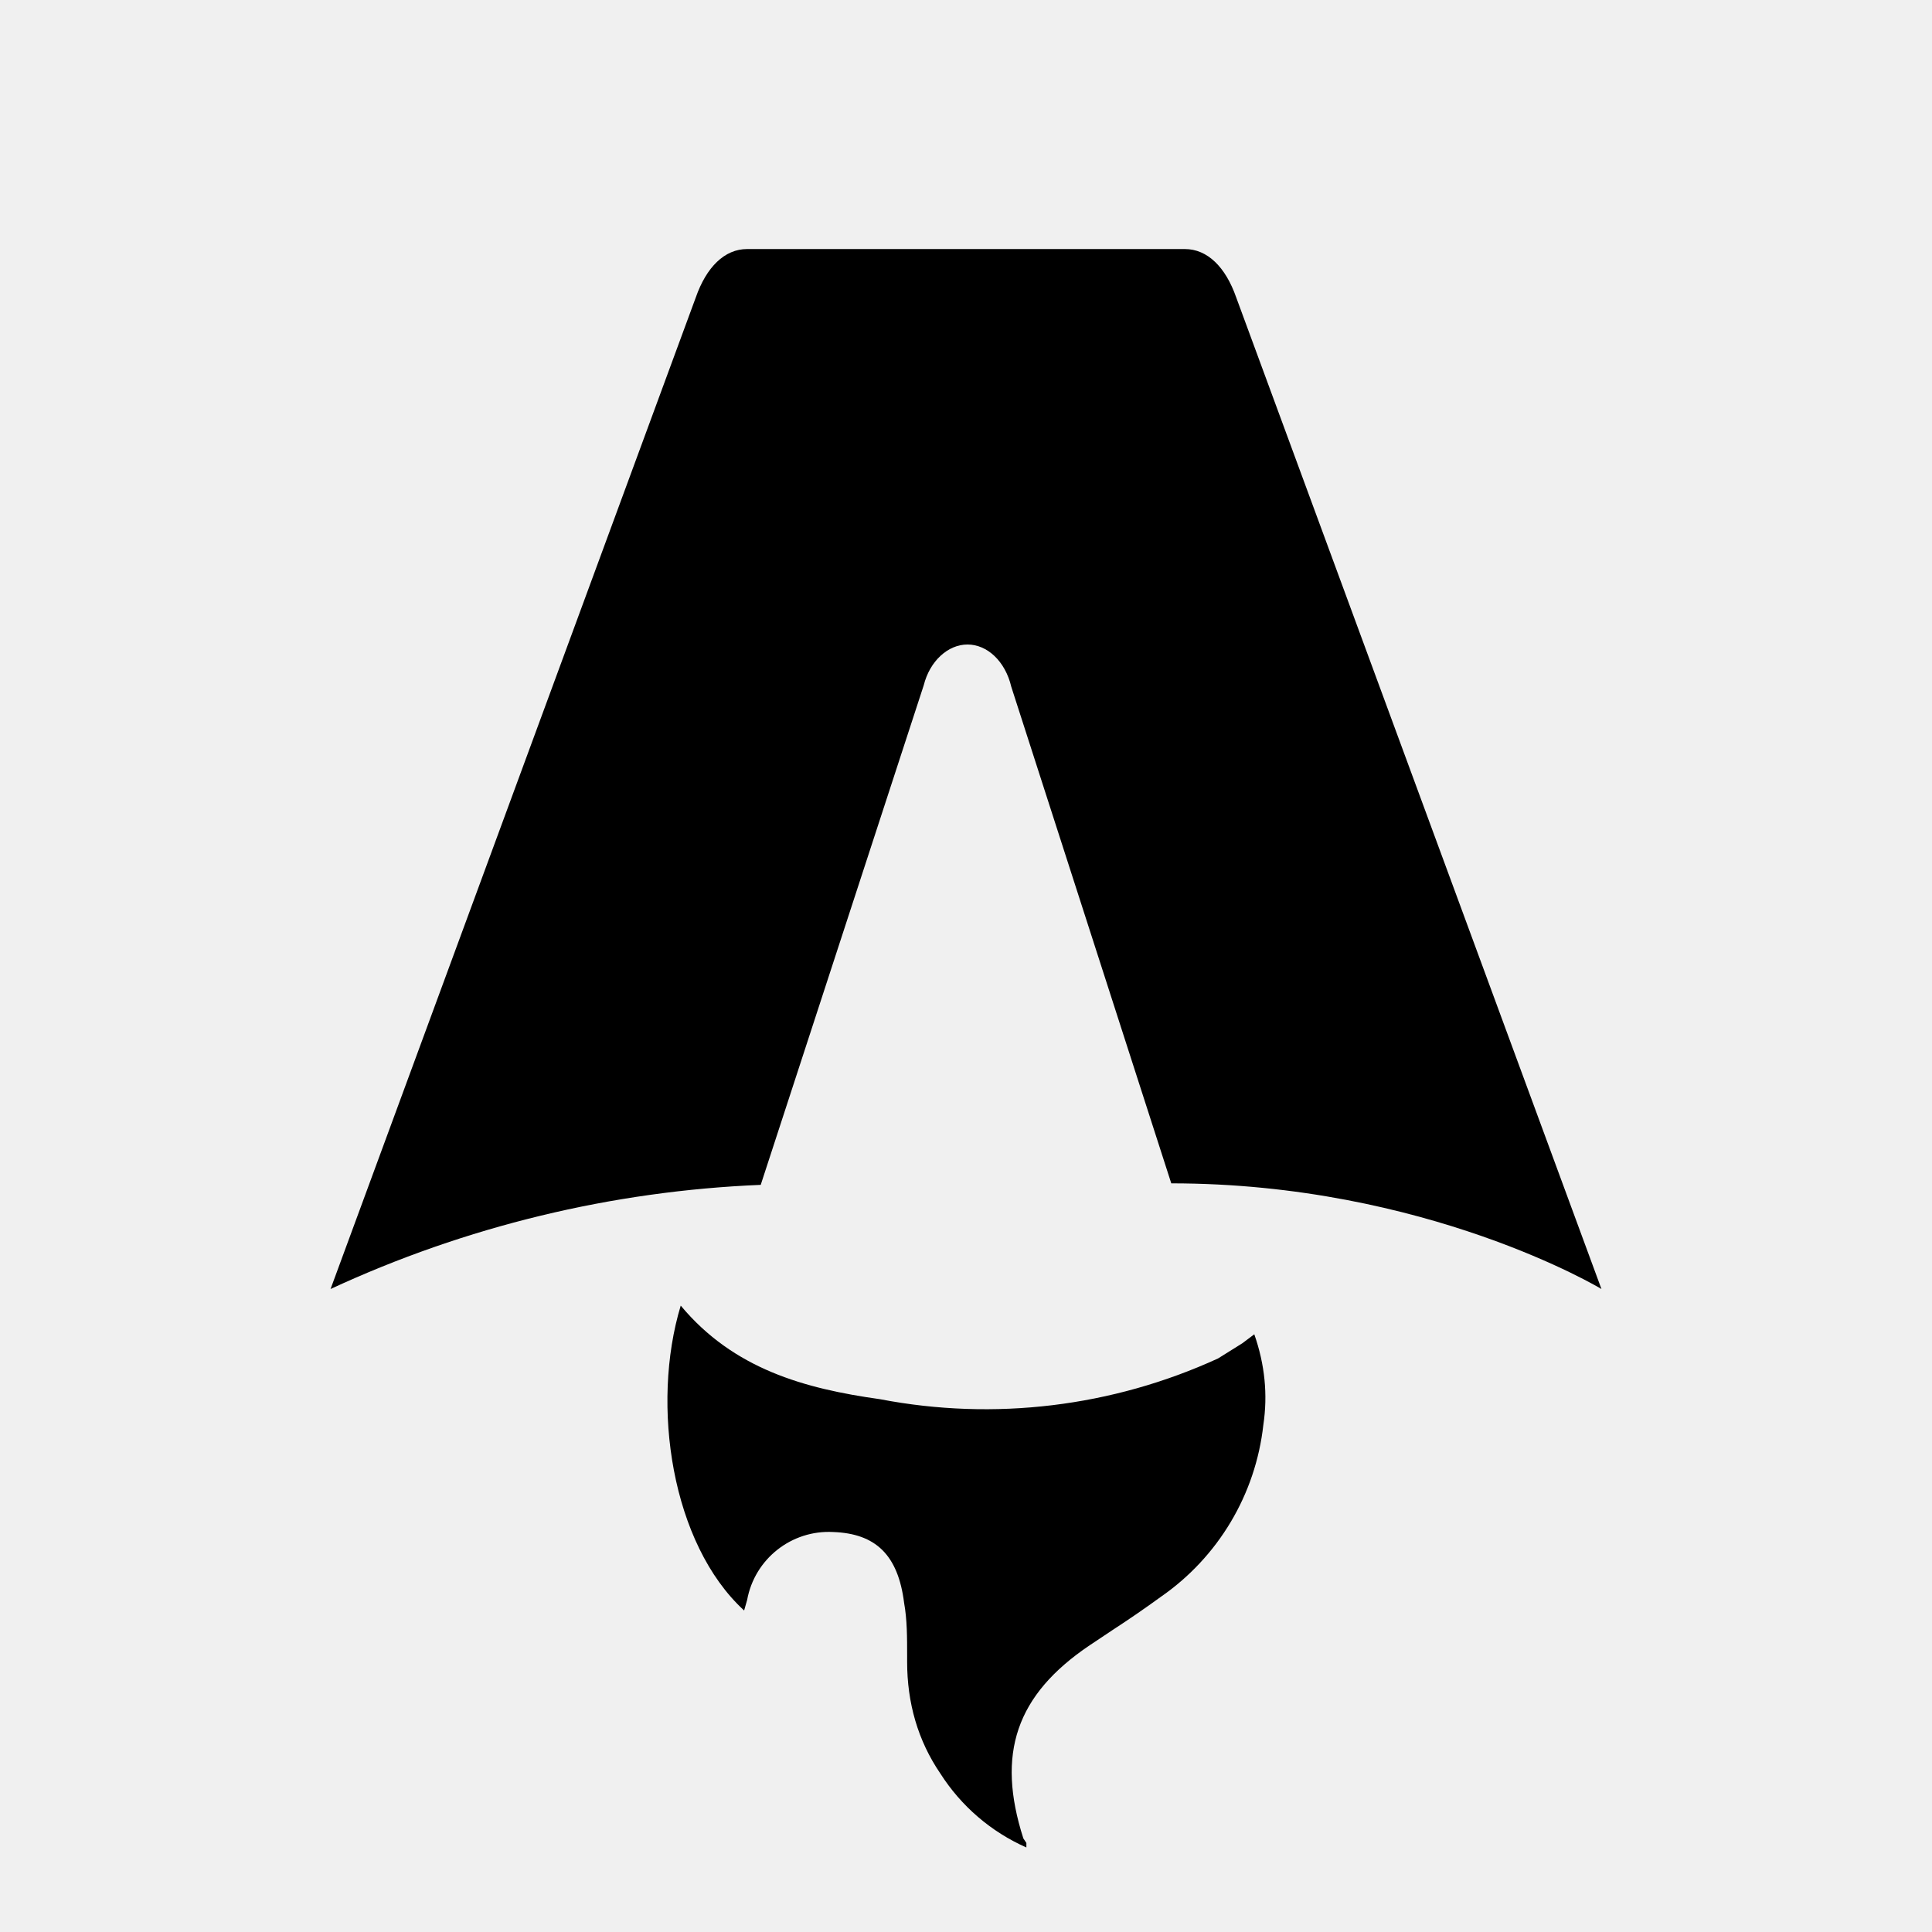
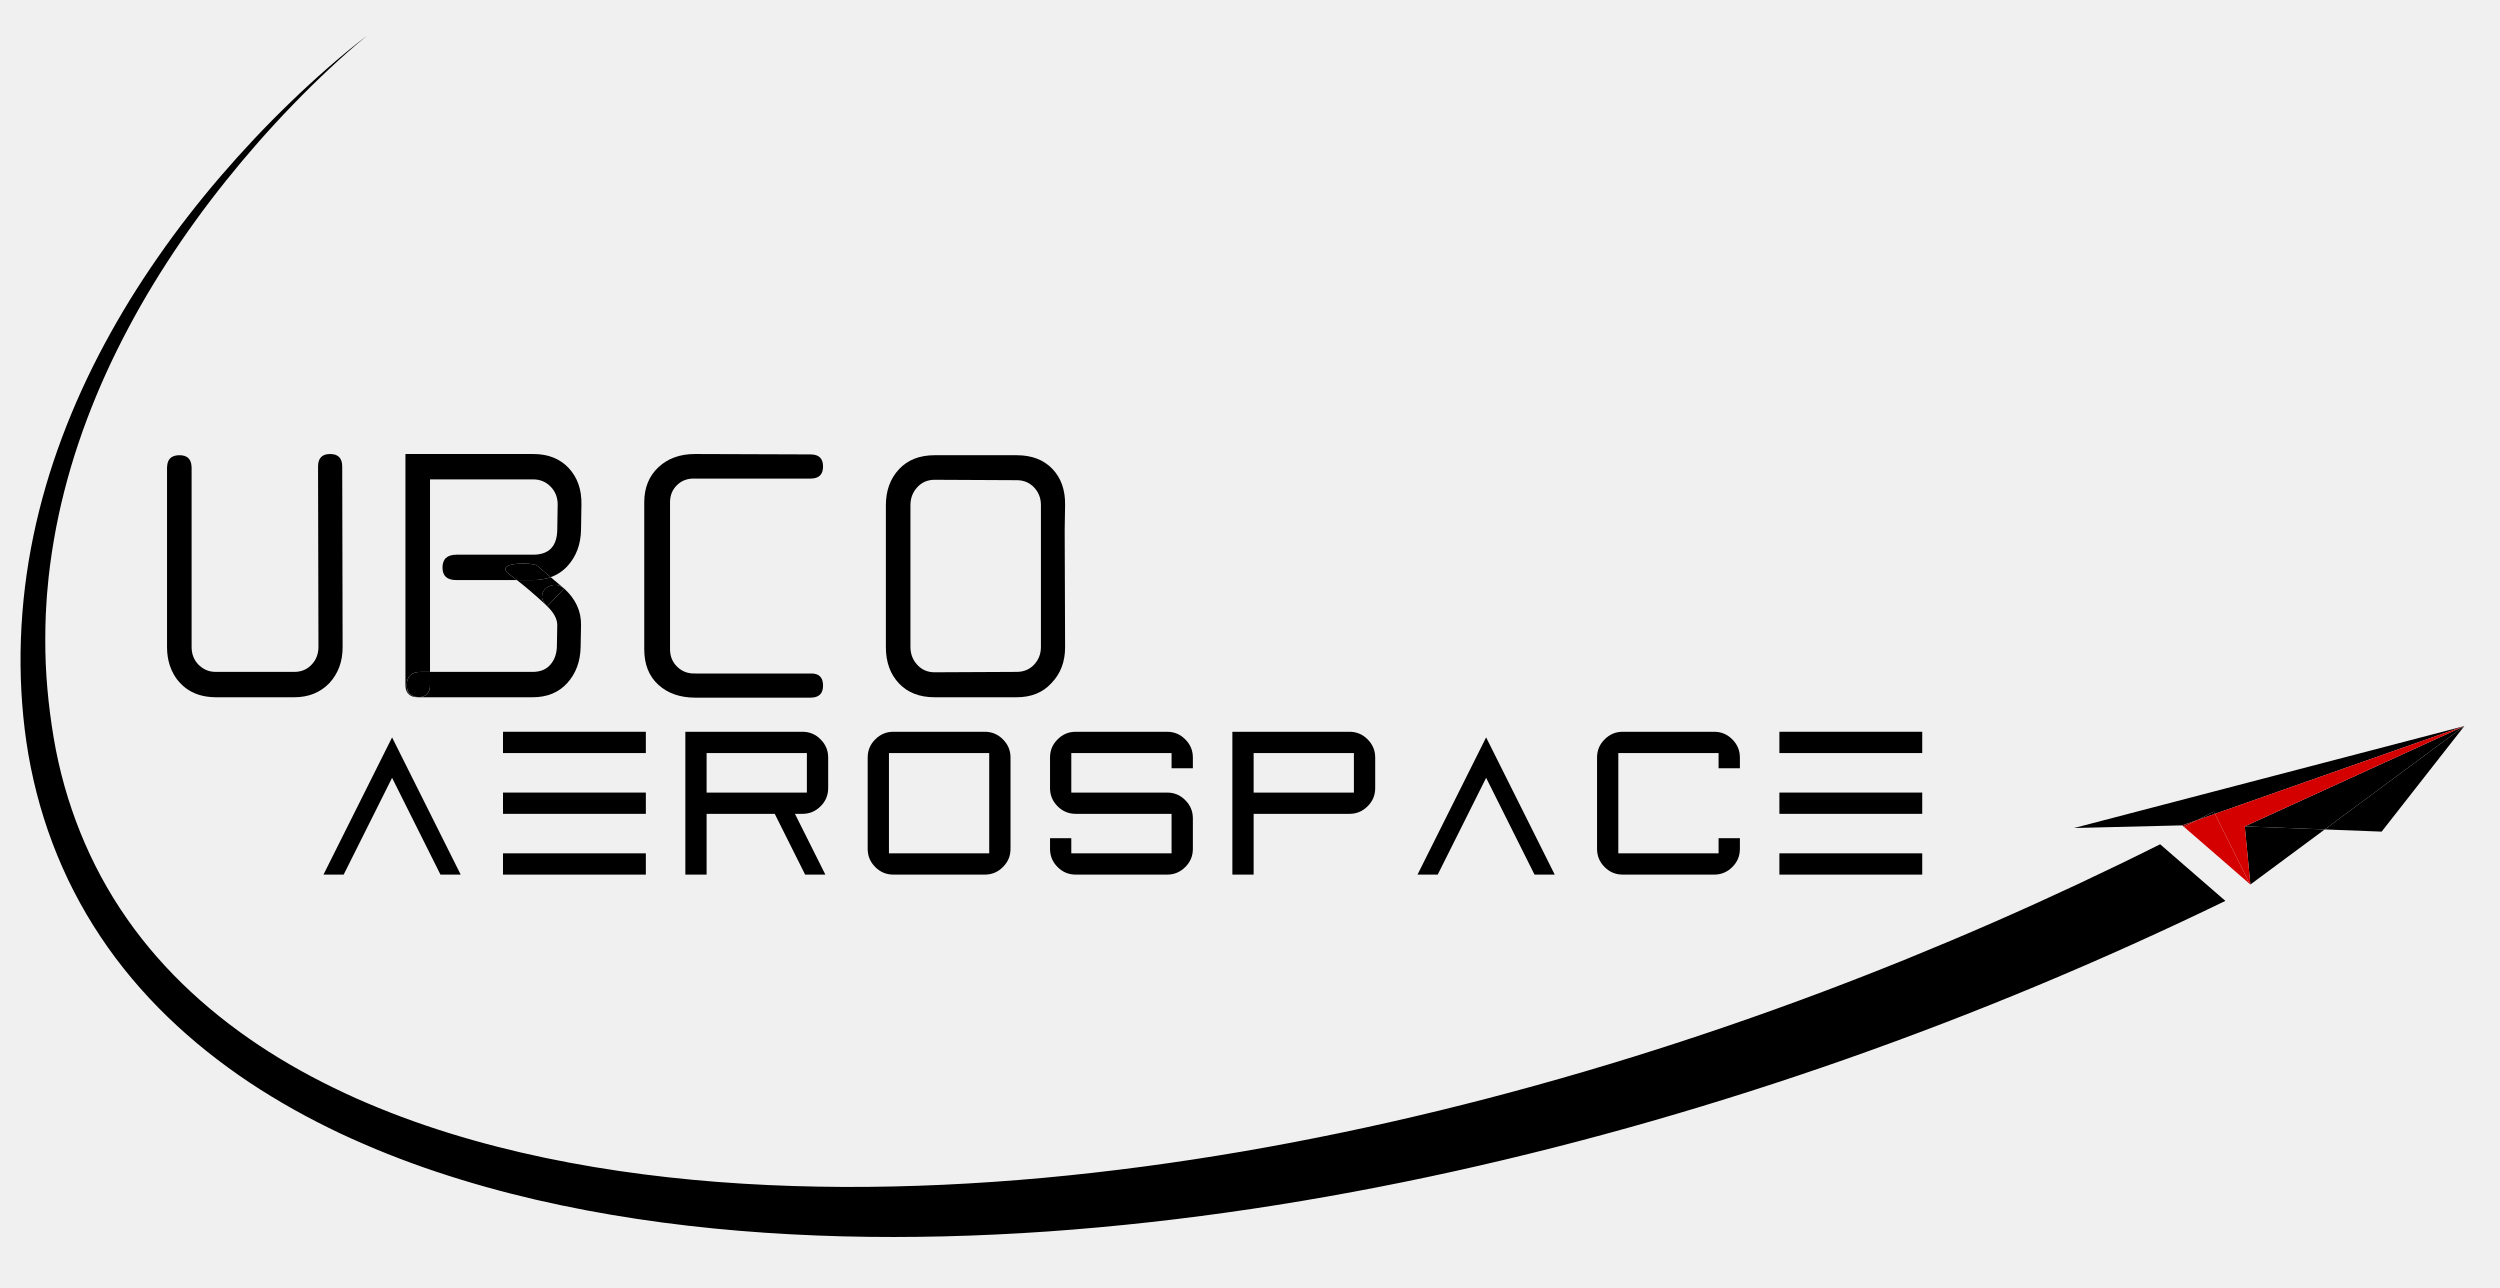
- <svg xmlns="http://www.w3.org/2000/svg" fill="none" viewBox="0 0 128 128">
-   <path d="M50.4 78.5a75.1 75.1 0 0 0-28.5 6.9l24.2-65.7c.7-2 1.9-3.2 3.4-3.2h29c1.5 0 2.7 1.2 3.4 3.2l24.2 65.7s-11.6-7-28.5-7L67 45.5c-.4-1.7-1.6-2.8-2.9-2.8-1.3 0-2.5 1.1-2.9 2.7L50.4 78.5Zm-1.1 28.2Zm-4.2-20.2c-2 6.6-.6 15.8 4.2 20.2a17.5 17.5 0 0 1 .2-.7 5.5 5.5 0 0 1 5.7-4.5c2.8.1 4.3 1.5 4.7 4.7.2 1.1.2 2.3.2 3.5v.4c0 2.7.7 5.2 2.2 7.4a13 13 0 0 0 5.7 4.9v-.3l-.2-.3c-1.8-5.6-.5-9.5 4.4-12.8l1.5-1a73 73 0 0 0 3.2-2.2 16 16 0 0 0 6.8-11.4c.3-2 .1-4-.6-6l-.8.6-1.6 1a37 37 0 0 1-22.4 2.7c-5-.7-9.7-2-13.2-6.2Z" />
+ <svg xmlns="http://www.w3.org/2000/svg" width="825" height="425" viewBox="70 275 825 415" fill="none" stroke="none">
+   <path d="M 0,0 C 0,0.18 -0.018,0.341 -0.033,0.505 -0.192,2.21 -1.171,3.073 -2.99,3.073 -4.705,3.073 -5.695,2.353 -5.982,0.933 -6.008,0.728 -6.034,0.523 -6.059,0.318 -6.065,0.211 -6.081,0.112 -6.081,-0.001 v -43.917 -0.516 c 0,-1.623 0.232,-3.108 0.669,-4.468 0.542,-1.685 1.408,-3.177 2.621,-4.458 1.694,-1.787 3.829,-2.877 6.396,-3.283 0.755,-0.119 1.544,-0.188 2.375,-0.188 h 19.436 c 3.521,0 6.412,1.162 8.672,3.489 2.194,2.391 3.289,5.347 3.289,8.871 L 37.278,0.282 c 0,2.059 -0.996,3.09 -2.99,3.09 -1.994,0 -2.991,-1.028 -2.991,-3.084 l 0.1,-44.67 c 0,-1.726 -0.565,-3.185 -1.694,-4.378 -1.131,-1.196 -2.559,-1.791 -4.287,-1.791 H 5.98 c -1.561,0 -2.863,0.509 -3.935,1.479 -0.115,0.105 -0.241,0.188 -0.351,0.304 C 0.564,-47.579 0,-46.125 0,-44.406 v 9.627 z" class="fill" transform="matrix(1.333333,0,0,-1.333333,133.2279,424.3196)" />
+   <path d="M 0,0 C -0.071,0.01 -0.125,0.03 -0.192,0.043 -0.126,0.03 -0.069,0.01 0,0" class="fill" transform="matrix(1.333333,0,0,-1.333333,206.9589,500.03)" />
+   <path d="m 0,0 c -1.101,0.376 -1.412,1.309 -1.412,2.799 0,2.192 1.162,3.289 3.489,3.289 h 2.259 v 47.644 h 25.517 c 1.726,0 3.172,-0.598 4.335,-1.794 1.162,-1.197 1.744,-2.659 1.744,-4.386 l -0.099,-6.28 c -0.067,-4.121 -2.061,-6.179 -5.98,-6.179 H 10.914 c -2.327,0 -3.489,-1.064 -3.489,-3.19 0,-2.06 1.13,-3.09 3.39,-3.09 h 15.022 c -0.569,0.441 -1.154,0.884 -1.753,1.32 -3.896,2.838 3.509,3.076 6.002,2.544 0.805,-0.172 1.05,-0.514 1.656,-1.071 l 2.46,-2.078 c 1.63,0.583 3.042,1.515 4.222,2.824 2.126,2.357 3.222,5.333 3.289,8.92 l 0.1,6.28 c 0.066,3.654 -0.981,6.644 -3.139,8.971 -2.161,2.325 -5.101,3.488 -8.821,3.488 H -1.745 V 2.894 C -1.745,1.348 -1.163,0.384 0,0" class="fill" transform="matrix(1.333333,0,0,-1.333333,206.1224,499.8385)" />
+   <path d="M 0,0 C 0.009,0 0.017,0.002 0.026,0.002 -0.197,0.003 -0.395,0.019 -0.585,0.039 -0.398,0.018 -0.208,0 0,0" class="fill" transform="matrix(1.333333,0,0,-1.333333,207.9167,500.0937)" />
+   <path d="M 0,0 C -0.042,0.005 -0.091,0.003 -0.133,0.009 -0.092,0.003 -0.042,0.004 0,0" class="fill" transform="matrix(1.333333,0,0,-1.333333,207.1361,500.0417)" />
+   <path d="M 0,0 C -0.15,0.029 -0.301,0.056 -0.436,0.101 -0.306,0.057 -0.152,0.029 0,0" class="fill" transform="matrix(1.333333,0,0,-1.333333,206.7031,499.9727)" />
+   <path d="m 0,0 c 0.011,0 0.019,-0.002 0.03,-0.002 h 0.575 c -0.121,0 -0.226,0.015 -0.34,0.02 C 0.175,0.013 0.094,0 0,0" class="fill" transform="matrix(1.333333,0,0,-1.333333,207.9519,500.0912)" />
+   <path d="m 0,0 -0.099,-5.382 c -0.067,-1.794 -0.616,-3.273 -1.645,-4.435 -1.031,-1.163 -2.477,-1.745 -4.337,-1.745 h -25.416 v -3.196 c 0,-1.948 -0.907,-2.962 -2.699,-3.063 0.114,-0.005 0.219,-0.02 0.341,-0.02 h 27.774 c 3.589,0 6.445,1.179 8.573,3.538 2.126,2.359 3.222,5.333 3.29,8.921 L 5.881,0 C 5.946,3.455 4.551,6.479 1.694,9.071 L -2.492,4.685 C -0.832,3.09 0,1.528 0,0" class="fill" transform="matrix(1.333333,0,0,-1.333333,253.8991,476.306)" />
+   <path d="M 0,0 C 1.792,0.102 2.699,1.115 2.699,3.063 V 6.26 H 0.44 C -1.886,6.26 -3.048,5.163 -3.048,2.971 -3.048,1.084 -2.023,0.102 0,0" class="fill" transform="matrix(1.333333,0,0,-1.333333,208.3047,500.0677)" />
+   <path d="m 0,0 c 0,-1.49 0.311,-2.423 1.412,-2.799 0.134,-0.045 0.285,-0.071 0.435,-0.1 0.067,-0.013 0.121,-0.034 0.192,-0.043 0.042,-0.006 0.09,-0.004 0.133,-0.009 0.19,-0.021 0.389,-0.036 0.612,-0.037 0.093,0 0.175,0.012 0.264,0.017 C 1.025,-2.869 0,-1.887 0,0" class="fill" transform="matrix(1.333333,0,0,-1.333333,204.2403,496.1068)" />
+   <path d="m 0,0 h 28.506 c 2.059,0 3.09,0.996 3.09,2.99 0,2.059 -1.031,3.056 -3.09,2.989 H 0 c -1.794,-0.066 -3.29,0.483 -4.486,1.646 -1.195,1.161 -1.793,2.606 -1.793,4.336 v 36.38 c 0,1.727 0.58,3.156 1.743,4.286 1.162,1.129 2.641,1.661 4.436,1.595 h 28.606 c 2.059,0 3.09,0.997 3.09,2.99 0,1.994 -1.031,2.99 -3.09,2.99 l -28.606,0.1 c -3.722,0 -6.745,-1.096 -9.07,-3.289 -2.327,-2.193 -3.489,-5.083 -3.489,-8.672 v -36.38 c 0,-3.723 1.162,-6.646 3.489,-8.772 C -6.845,1.062 -3.788,0 0,0" class="fill" transform="matrix(1.333333,0,0,-1.333333,299.4817,500.2265)" />
+   <path d="m 0,0 c 0,1.724 0.563,3.199 1.694,4.426 1.13,1.228 2.557,1.841 4.286,1.841 l 20.333,-0.1 c 1.728,0 3.156,-0.597 4.286,-1.79 C 31.729,3.184 32.293,1.724 32.293,0 v -35.11 c 0,-1.725 -0.564,-3.184 -1.694,-4.378 -1.13,-1.193 -2.558,-1.789 -4.286,-1.789 L 5.98,-41.376 c -1.729,0 -3.156,0.612 -4.286,1.838 C 0.563,-38.31 0,-36.835 0,-35.11 Z m 5.98,-47.556 h 20.333 c 3.589,0 6.445,1.161 8.572,3.488 2.259,2.325 3.39,5.283 3.39,8.871 l -0.101,29.105 0.101,6.08 c 0.064,3.72 -0.982,6.711 -3.14,8.97 -2.16,2.259 -5.1,3.389 -8.822,3.389 H 5.98 c -3.722,0 -6.663,-1.16 -8.821,-3.477 -2.16,-2.318 -3.24,-5.299 -3.24,-8.94 v -35.069 c 0,-3.71 1.08,-6.706 3.24,-8.991 2.158,-2.285 5.099,-3.426 8.821,-3.426" class="fill" transform="matrix(1.333333,0,0,-1.333333,370.4472,436.6856)" />
+   <path d="M 0,0 11.982,23.955 23.955,0 h 5.006 L 11.982,33.959 -4.998,0 Z" class="fill" transform="matrix(1.333333,0,0,-1.333333,183.4108,558.6211)" />
+   <path d="m 176.993,301.034 h 35.353 v 5.264 h -35.353 z" class="fill" transform="matrix(1.333333,0,0,-1.333333,0,960)" />
+   <path d="m 212.346,336.387 h -35.353 v -5.271 h 35.353 z" class="fill" transform="matrix(1.333333,0,0,-1.333333,0,960)" />
+   <path d="m 212.346,321.338 h -35.353 v -5.264 h 35.353 z" class="fill" transform="matrix(1.333333,0,0,-1.333333,0,960)" />
+   <path d="m 227.386,331.115 h 24.817 v -9.777 h -24.817 z m 28.211,-13.164 c 1.263,1.254 1.878,2.731 1.878,4.515 v 7.52 c 0,1.78 -0.615,3.257 -1.885,4.523 -1.255,1.263 -2.731,1.878 -4.516,1.878 h -28.951 v -35.353 h 5.263 v 15.04 h 16.865 l 7.52,-15.04 h 5.006 l -7.529,15.04 h 1.826 c 1.78,0 3.259,0.613 4.523,1.877" class="fill" transform="matrix(1.333333,0,0,-1.333333,0,960)" />
+   <path d="m 272.515,331.115 h 24.817 v -24.817 h -24.817 z m 1.129,-30.081 h 22.56 c 1.78,0 3.258,0.612 4.522,1.877 1.264,1.254 1.878,2.731 1.878,4.515 v 22.56 c 0,1.78 -0.615,3.257 -1.885,4.523 -1.254,1.263 -2.731,1.878 -4.515,1.878 h -22.56 c -1.779,0 -3.257,-0.616 -4.521,-1.884 -1.259,-1.254 -1.871,-2.732 -1.871,-4.517 v -22.56 c 0,-1.78 0.612,-3.258 1.875,-4.521 1.254,-1.259 2.731,-1.871 4.517,-1.871" class="fill" transform="matrix(1.333333,0,0,-1.333333,0,960)" />
+   <path d="m 0,0 v -7.521 c 0,-1.779 0.612,-3.257 1.875,-4.52 1.254,-1.259 2.731,-1.871 4.517,-1.871 H 30.08 v -9.776 H 5.263 v 3.754 H 0 v -2.627 c 0,-1.779 0.612,-3.257 1.875,-4.52 1.254,-1.259 2.731,-1.871 4.517,-1.871 h 22.56 c 1.779,0 3.258,0.612 4.522,1.877 1.264,1.254 1.879,2.73 1.879,4.514 v 7.521 c 0,1.778 -0.616,3.257 -1.885,4.52 -1.254,1.259 -2.731,1.872 -4.516,1.872 H 5.263 V 1.129 H 30.08 v -3.756 h 5.273 V 0 c 0,1.779 -0.616,3.257 -1.886,4.522 C 32.213,5.786 30.736,6.4 28.952,6.4 H 6.392 C 4.612,6.4 3.135,5.785 1.871,4.517 0.612,3.263 0,1.785 0,0" class="fill" transform="matrix(1.333333,0,0,-1.333333,416.5091,520.0183)" />
+   <path d="m 362.774,331.115 h 24.817 v -9.777 h -24.817 z m 0,-15.041 h 23.689 c 1.78,0 3.258,0.613 4.522,1.877 1.264,1.254 1.878,2.731 1.878,4.515 v 7.52 c 0,1.78 -0.615,3.257 -1.884,4.523 -1.254,1.263 -2.732,1.878 -4.516,1.878 h -28.951 v -35.353 h 5.262 z" class="fill" transform="matrix(1.333333,0,0,-1.333333,0,960)" />
+   <path d="m 0,0 11.972,-23.955 h 5.006 L -10e-4,10.004 -16.98,-23.955 h 4.997 z" class="fill" transform="matrix(1.333333,0,0,-1.333333,560.4245,526.6809)" />
+   <path d="m 0,0 h 22.561 c 1.779,0 3.257,0.612 4.521,1.877 1.265,1.254 1.879,2.73 1.879,4.515 V 9.019 H 23.688 V 5.264 H -1.129 v 24.817 h 24.817 v -3.756 h 5.273 v 2.627 c 0,1.779 -0.615,3.257 -1.886,4.523 -1.254,1.263 -2.73,1.878 -4.514,1.878 L 0,35.353 c -1.779,0 -3.257,-0.616 -4.521,-1.884 -1.258,-1.254 -1.871,-2.732 -1.871,-4.517 V 6.392 c 0,-1.78 0.613,-3.258 1.875,-4.521 C -3.263,0.612 -1.785,0 0,0" class="fill" transform="matrix(1.333333,0,0,-1.333333,605.5495,558.6211)" />
+   <path d="M 528.252,306.298 H 492.9 v -5.264 h 35.352 z" class="fill" transform="matrix(1.333333,0,0,-1.333333,0,960)" />
+   <path d="M 528.252,321.338 H 492.9 v -5.264 h 35.352 z" class="fill" transform="matrix(1.333333,0,0,-1.333333,0,960)" />
+   <path d="M 528.252,336.387 H 492.9 v -5.271 h 35.352 z" class="fill" transform="matrix(1.333333,0,0,-1.333333,0,960)" />
+   <path d="m 0,0 c 4.226,-3.273 7.503,-6.479 7.503,-6.479 -0.864,0.863 -1.296,1.627 -1.296,2.292 0,0.863 0.333,1.578 0.998,2.144 0.663,0.564 1.46,0.847 2.392,0.847 0.331,0 0.68,-0.084 1.046,-0.249 0.364,-0.167 0.713,-0.384 1.046,-0.648 L 8.365,0.715 C 7.057,0.248 5.613,0 4.015,0 Z" class="fill" transform="matrix(1.333333,0,0,-1.333333,240.5723,461.4205)" />
+   <path d="m 0,0 c -2.493,0.532 -9.898,0.294 -6.002,-2.544 0.598,-0.436 1.183,-0.878 1.753,-1.319 h 4.015 c 1.598,0 3.042,0.247 4.35,0.715 L 1.656,-1.07 C 1.049,-0.514 0.805,-0.172 0,0" class="fill" transform="matrix(1.333333,0,0,-1.333333,246.2376,456.2695)" />
+   <path d="m 0,0 c -0.932,0 -1.729,-0.283 -2.392,-0.847 -0.665,-0.566 -0.998,-1.28 -0.998,-2.143 0,-0.665 0.432,-1.43 1.296,-2.293 l 4.187,4.386 C 1.759,-0.632 1.411,-0.416 1.046,-0.249 0.68,-0.084 0.332,0 0,0" class="fill" transform="matrix(1.333333,0,0,-1.333333,253.3679,463.0156)" />
+   <path d="m 0,0 c -31.036,-11.672 -62.757,-21.576 -94.979,-29.425 -32.219,-7.83 -64.96,-13.609 -97.944,-16.644 -16.49,-1.5 -33.037,-2.31 -49.57,-2.244 -16.528,0.082 -33.047,1.008 -49.396,3.118 -16.341,2.106 -32.53,5.361 -48.191,10.23 -7.832,2.422 -15.509,5.291 -22.977,8.599 -7.45,3.339 -14.681,7.138 -21.544,11.499 -13.696,8.721 -25.97,19.731 -35.193,33.027 -9.266,13.247 -15.375,28.641 -18.084,44.713 -1.336,8.036 -2.122,16.234 -2.073,24.431 -0.027,2.051 0.071,4.1 0.127,6.152 l 0.181,3.073 c 0.052,1.026 0.138,2.049 0.237,3.072 0.336,4.095 0.898,8.173 1.588,12.232 2.788,16.242 8.264,32.041 15.607,46.926 1.841,3.722 3.792,7.393 5.846,11.009 2.064,3.61 4.231,7.165 6.49,10.664 4.516,6.999 9.417,13.76 14.633,20.277 5.217,6.518 10.74,12.799 16.555,18.808 2.904,3.007 5.884,5.944 8.937,8.805 3.057,2.856 6.174,5.653 9.431,8.285 -3.346,-2.519 -6.562,-5.211 -9.72,-7.965 -3.155,-2.76 -6.241,-5.6 -9.256,-8.516 -6.038,-5.824 -11.801,-11.941 -17.273,-18.318 -5.472,-6.376 -10.647,-13.02 -15.453,-19.937 -2.403,-3.456 -4.72,-6.978 -6.937,-10.564 -2.207,-3.594 -4.314,-7.251 -6.315,-10.97 -7.983,-14.876 -14.163,-30.851 -17.622,-47.539 -3.464,-16.671 -4.189,-34.007 -1.728,-51.008 1.253,-8.506 3.402,-16.915 6.456,-25.007 3.05,-8.093 7.028,-15.857 11.833,-23.075 4.796,-7.226 10.421,-13.891 16.64,-19.908 6.217,-6.024 13.017,-11.409 20.183,-16.199 7.176,-4.78 14.721,-8.953 22.477,-12.629 7.769,-3.645 15.743,-6.819 23.855,-9.521 16.224,-5.429 32.927,-9.154 49.747,-11.691 16.829,-2.54 33.795,-3.856 50.755,-4.304 16.962,-0.433 33.924,0.033 50.822,1.204 33.799,2.38 67.334,7.562 100.37,14.842 33.038,7.298 65.595,16.701 97.514,27.928 31.891,11.227 63.15,24.278 93.599,39.051 L 83.472,36.492 C 56.317,22.905 28.444,10.707 0,0" class="fill" transform="matrix(1.333333,0,0,-1.333333,671.5429,597.2695)" />
+   <path d="m 0,0 0.271,-0.542 61.744,21.729 -96.595,-25.232 26.771,0.659 3.72,1.31 z" class="fill" transform="matrix(1.333333,0,0,-1.333333,800.5391,537.8528)" />
+   <path d="M 0,0 Z" class="fill" transform="matrix(1.333333,0,0,-1.333333,812.6315,561.8815)" />
+   <path d="M 0,0 1.391,-14.382 19.786,-0.759 Z" class="fill" transform="matrix(1.333333,0,0,-1.333333,810.7773,542.7057)" />
+   <path d="M 0,0 V 0 -0.001 Z" style="fill:#bc0404" transform="matrix(1.333333,0,0,-1.333333,883.2252,509.6028)" />
+   <path d="M 0,0 14.086,-0.54 34.55,25.585 h -10e-4 z" class="fill" transform="matrix(1.333333,0,0,-1.333333,837.1588,543.7175)" />
+   <path d="M 0,0 V 0 L 19.786,-0.759 54.335,24.826 Z" class="fill" transform="matrix(1.333333,0,0,-1.333333,810.7773,542.7057)" />
+   <path d="M 0,0 V 0.001 L -0.001,0 Z" style="fill:#bc0404" transform="matrix(1.333333,0,0,-1.333333,883.2252,509.6041)" />
+   <path d="M 0,0 -61.743,-21.729 -53.18,-38.9 c -0.025,-0.013 -0.05,-0.025 -0.077,-0.038 l 0.313,-0.27 -1.391,14.382 z" style="fill:#d40000" transform="matrix(1.333333,0,0,-1.333333,883.224,509.6041)" />
+   <path d="M 0,0 Z" style="fill:#820707" transform="matrix(1.333333,0,0,-1.333333,812.6315,561.8815)" />
+   <path d="M 0,0 V 0 -0.001 Z" style="fill:#820707" transform="matrix(1.333333,0,0,-1.333333,883.2252,509.6028)" />
+   <path d="M 0,0 1.391,-14.382 Z" style="fill:#820707" transform="matrix(1.333333,0,0,-1.333333,810.7773,542.7057)" />
+   <path d="M 0,0 H 0.001 V 0.001 0 Z" style="fill:#820707" transform="matrix(1.333333,0,0,-1.333333,883.224,509.6041)" />
+   <path d="M 0,0 H 0.001 0 l -54.335,-24.826 z" style="fill:#820707" transform="matrix(1.333333,0,0,-1.333333,883.224,509.6041)" />
+   <path d="M 0,0 0.41,-0.354 C 1.514,0.198 2.617,0.752 3.72,1.31 Z" style="fill:#820707" transform="matrix(1.333333,0,0,-1.333333,790.1276,542.3672)" />
+   <path d="M 0,0 V 0 L 4.359,1.534 Z" style="fill:#bc0404" transform="matrix(1.333333,0,0,-1.333333,795.0872,540.6211)" />
+   <path d="m 0,0 -4.089,-2.076 4.36,1.534 z" class="fill" transform="matrix(1.333333,0,0,-1.333333,800.5391,537.8528)" />
+   <path d="m 0,0 -4.359,-1.534 c -1.103,-0.558 -2.206,-1.112 -3.31,-1.664 L 8.486,-17.209 c 0.027,0.013 0.052,0.024 0.077,0.037 z" style="fill:#d40000" transform="matrix(1.333333,0,0,-1.333333,800.8997,538.5755)" />
  <style>
-         path { fill: #000; }
-         @media (prefers-color-scheme: dark) {
-             path { fill: #FFF; }
-         }
+         
+             .fill { fill: black; }
+             @media (prefers-color-scheme: dark) {
+                 .fill { fill: white; }
+             }
+         
    </style>
</svg>
